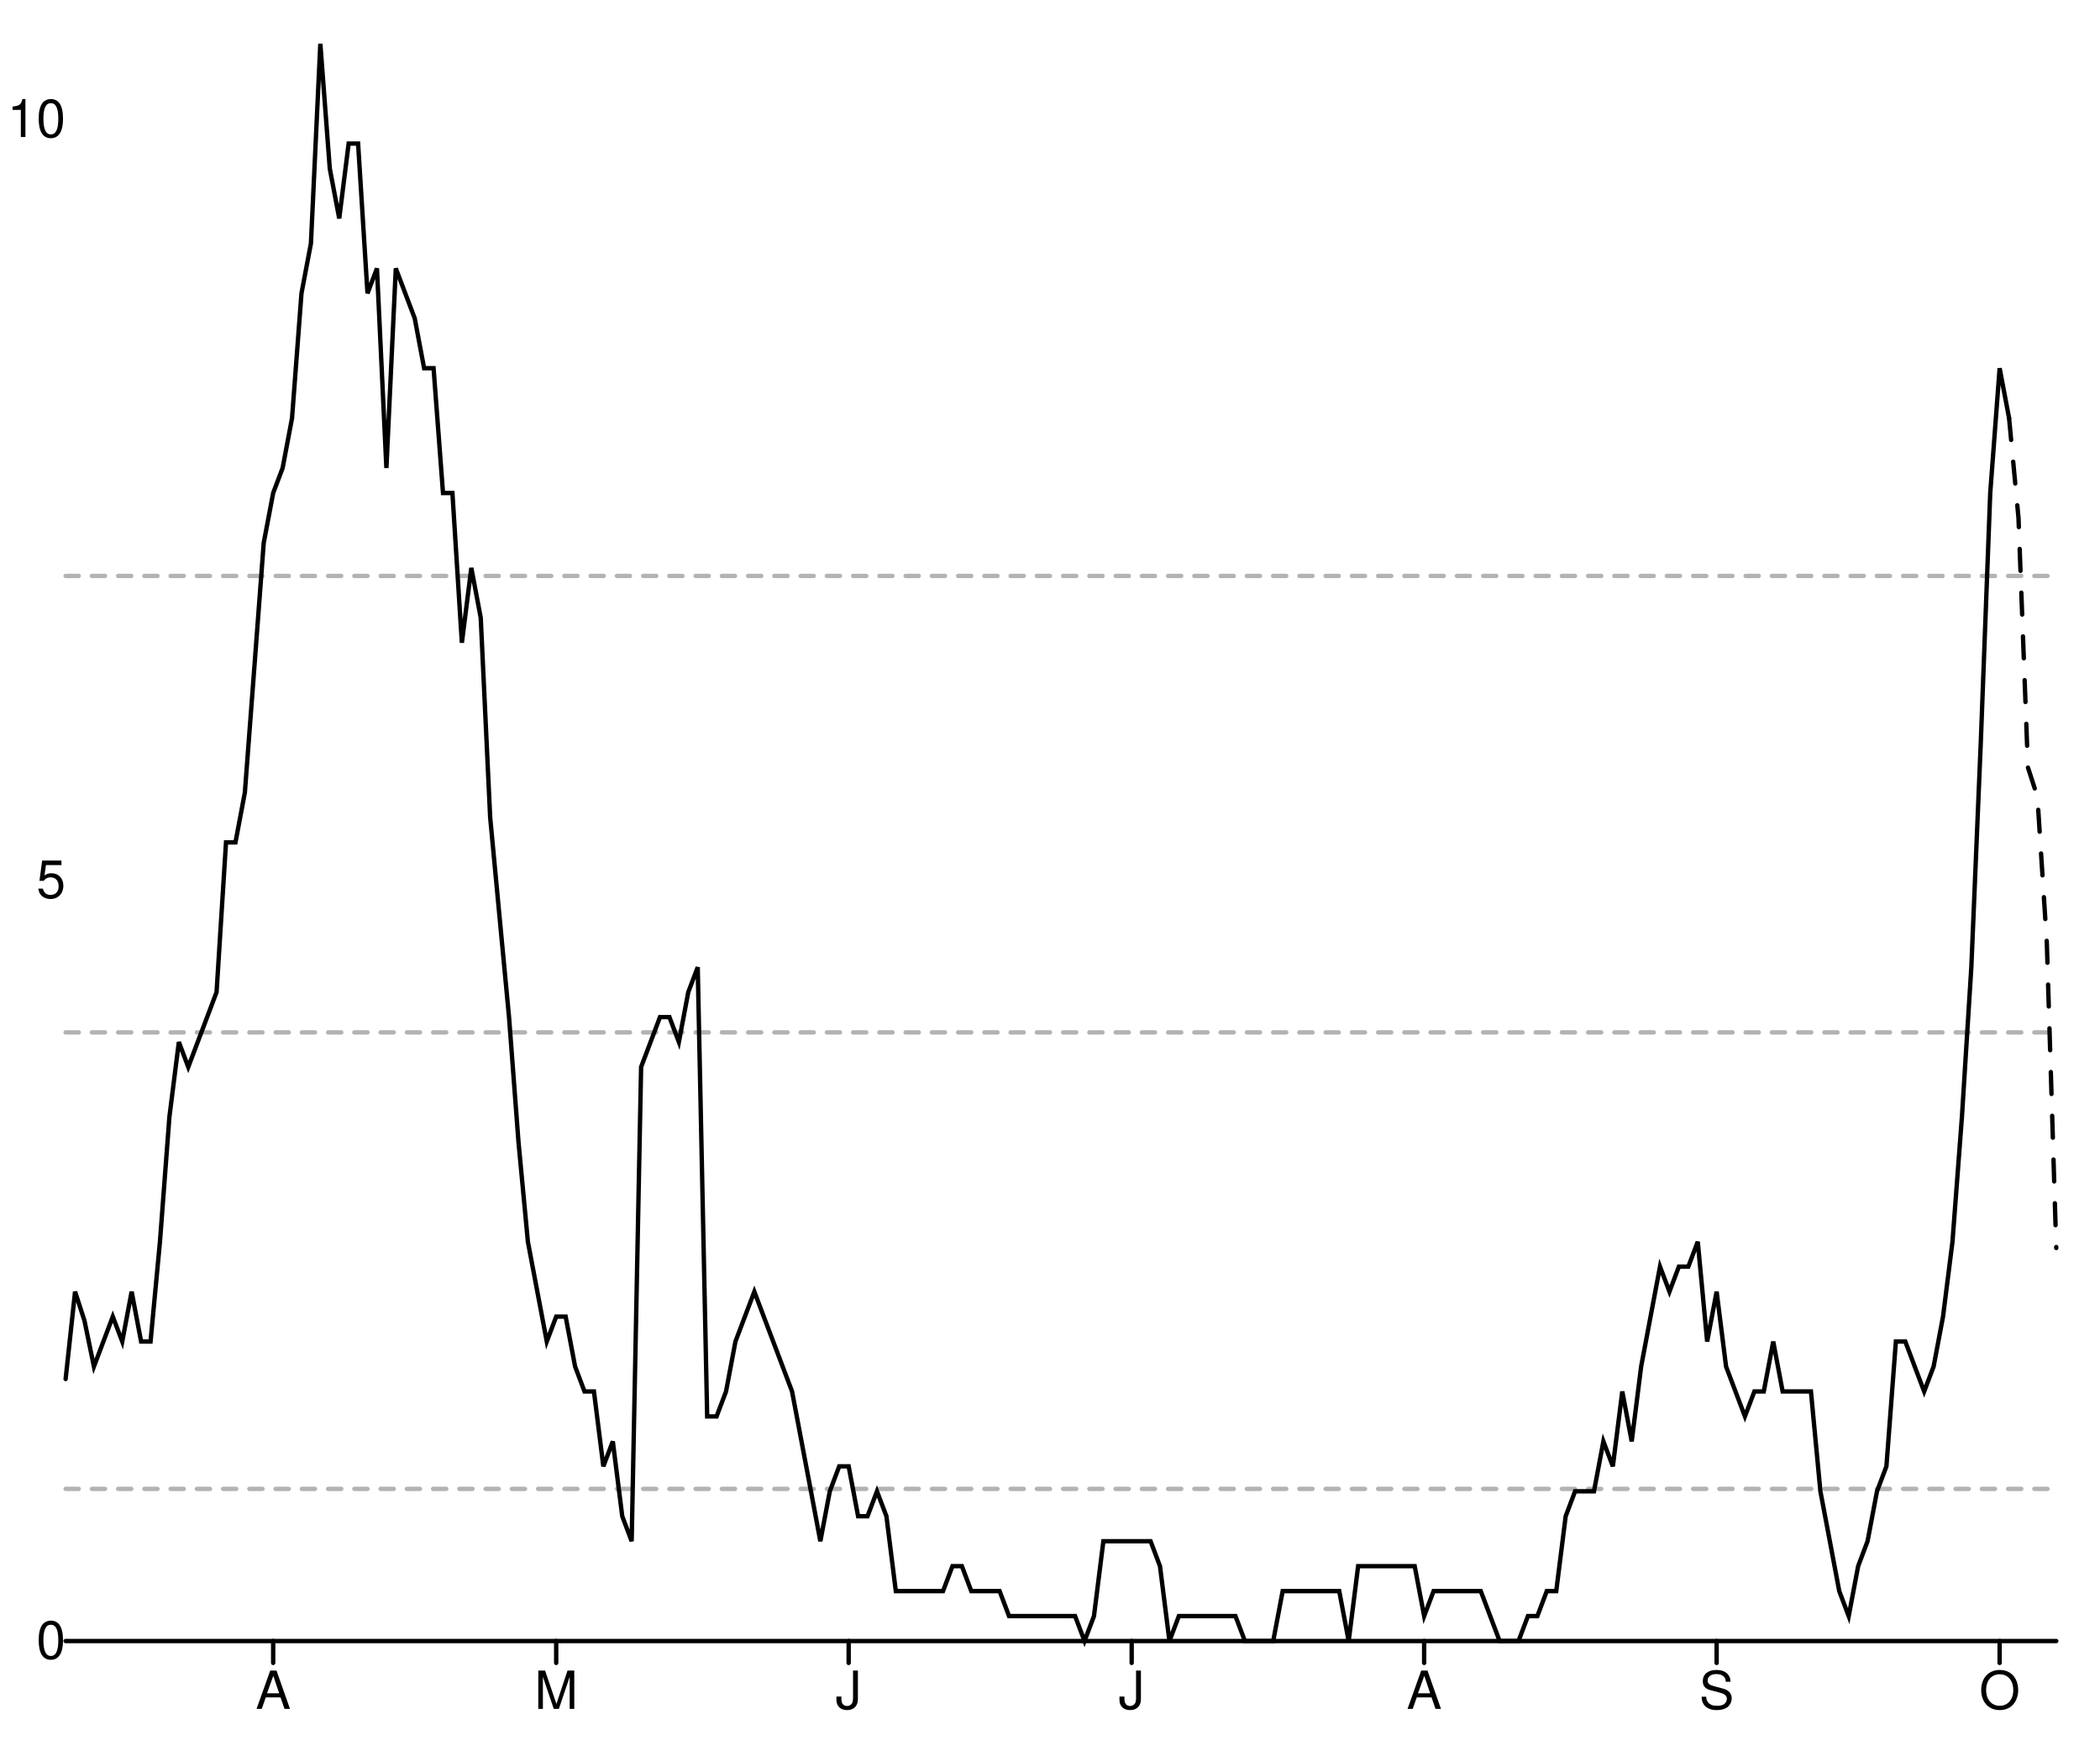
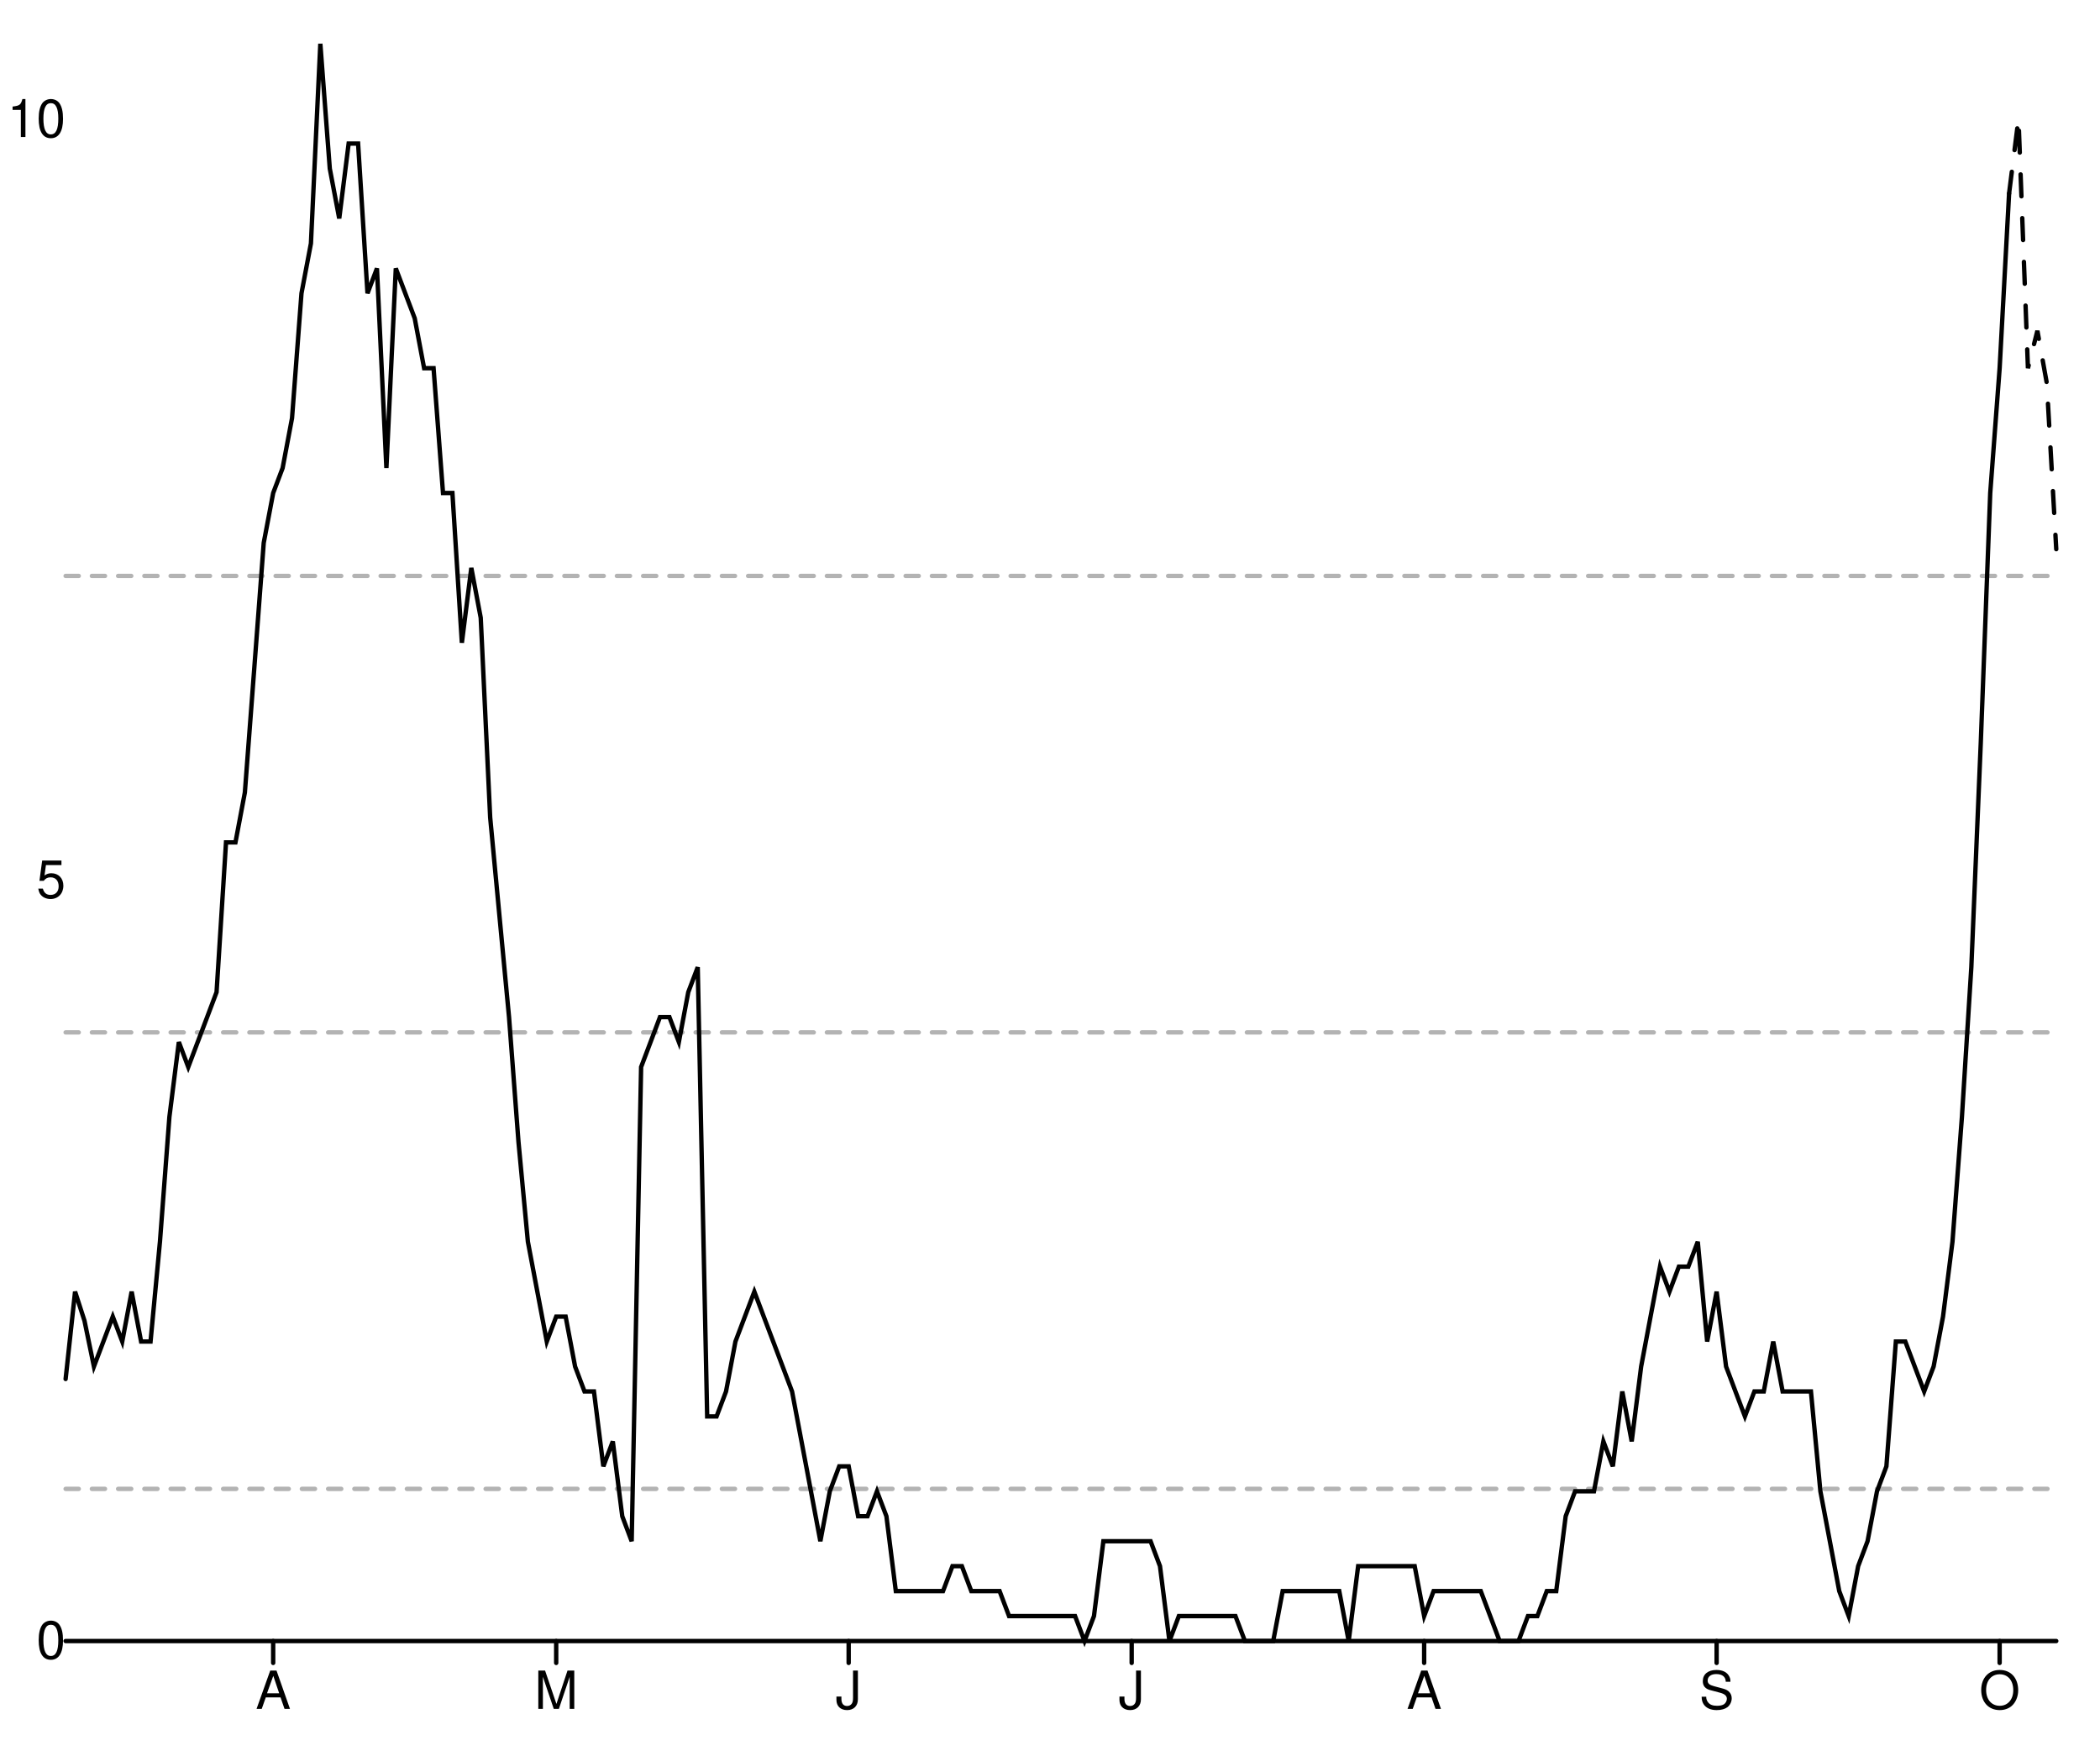
<svg xmlns="http://www.w3.org/2000/svg" width="480" height="400" viewBox="0 0 480 400" style="overflow:display" preserveAspectRatio="xMinYMin meet" overflow="visible">
  <defs>
    <style>
	.data-series path.line { fill-opacity: 0; stroke: black; }
	.data-series path.line.dotted { stroke-dasharray: 12 20 }
	.data-series circle { display: none; }
	.data-series:hover path.line, .data-series.on path.line { stroke-width: 1; }
	.data-series:hover circle, .data-series.on circle { display: inline; }
	.data-series circle:hover, .data-series circle.on { r: 1px!important; }
	.graph-grid { font-family: "Helvetica Neue",Helvetica,Arial,"Lucida Grande",sans-serif; }
	.graph-grid line { stroke: black; stroke-width: 1; stroke-linecap: round; }
	.graph-grid.graph-grid-x text { text-anchor: middle; dominant-baseline: hanging; transform: translateY(10px); }
	.graph-grid.graph-grid-y text { text-anchor: end; dominant-baseline: middle; transform: translateX(-10px); }
	</style>
  </defs>
  <g class="graph-grid graph-grid-y">
    <line x1="15.00" y1="375.00" x2="470.00" y2="375.00" data-left="15" />
    <text x="25" y="375" text-anchor="end">0</text>
    <text x="25" y="201.15" text-anchor="end">5</text>
    <text x="25" y="27.3" text-anchor="end">10</text>
    <text style="text-anchor:middle;dominant-baseline:hanging;font-weight:bold;transform: translateY(192.5px) rotate(-90deg);" />
  </g>
  <g class="graph-grid graph-grid-x">
    <line class="tick" x1="62.44" y1="375.00" x2="62.44" y2="380.00" />
    <text x="62.441" y="375" text-anchor="middle">A</text>
    <line class="tick" x1="127.13" y1="375.00" x2="127.13" y2="380.00" />
    <text x="127.133" y="375" text-anchor="middle">M</text>
    <line class="tick" x1="193.98" y1="375.00" x2="193.98" y2="380.00" />
    <text x="193.981" y="375" text-anchor="middle">J</text>
    <line class="tick" x1="258.67" y1="375.00" x2="258.67" y2="380.00" />
    <text x="258.673" y="375" text-anchor="middle">J</text>
    <line class="tick" x1="325.52" y1="375.00" x2="325.52" y2="380.00" />
    <text x="325.521" y="375" text-anchor="middle">A</text>
    <line class="tick" x1="392.37" y1="375.00" x2="392.37" y2="380.00" />
    <text x="392.37" y="375" text-anchor="middle">S</text>
    <line class="tick" x1="457.06" y1="375.00" x2="457.06" y2="380.00" />
    <text x="457.062" y="375" text-anchor="middle">O</text>
    <text style="text-anchor:middle;dominant-baseline:hanging;font-weight:bold;transform: translateY(192.5px) rotate(-90deg);" />
  </g>
  <g data-series="widespread" class="data-series">
    <path d="M 15.00,131.61L 470.00,131.61" id="E07000210-level-0" class="line" stroke-width="1" stroke-linecap="round" stroke-dasharray="3,3" fill-opacity="0.3" opacity="0.3" />
  </g>
  <g data-series="substantial" class="data-series">
    <path d="M 15.00,235.92L 470.00,235.92" id="E07000210-level-1" class="line" stroke-width="1" stroke-linecap="round" stroke-dasharray="3,3" fill-opacity="0.3" opacity="0.3" />
  </g>
  <g data-series="moderate" class="data-series">
    <path d="M 15.00,340.23L 470.00,340.23" id="E07000210-level-2" class="line" stroke-width="1" stroke-linecap="round" stroke-dasharray="3,3" fill-opacity="0.3" opacity="0.3" />
  </g>
  <g data-series="new-cases" class="data-series">
-     <path d="M 15.00,315.12L 17.16,295.16L 19.31,301.81L 21.47,312.27L 23.63,306.56L 25.78,300.86L 27.94,306.56L 30.09,295.16L 32.25,306.56L 34.41,306.56L 36.56,283.75L 38.72,255.23L 40.88,238.12L 43.03,243.83L 45.19,238.12L 47.35,232.42L 49.50,226.72L 51.66,192.50L 53.82,192.50L 55.97,181.09L 58.13,152.58L 60.28,124.06L 62.44,112.66L 64.60,106.95L 66.75,95.55L 68.91,67.03L 71.07,55.62L 73.22,10.00L 75.38,38.52L 77.54,49.92L 79.69,32.81L 81.85,32.81L 84.00,67.03L 86.16,61.33L 88.32,106.95L 90.47,61.33L 92.63,67.03L 94.79,72.73L 96.94,84.14L 99.10,84.14L 101.26,112.66L 103.41,112.66L 105.57,146.88L 107.73,129.77L 109.88,141.17L 112.04,186.80L 114.19,209.61L 116.35,232.42L 118.51,260.94L 120.66,283.75L 122.82,295.16L 124.98,306.56L 127.13,300.86L 129.29,300.86L 131.45,312.27L 133.60,317.97L 135.76,317.97L 137.91,335.08L 140.07,329.38L 142.23,346.48L 144.38,352.19L 146.54,243.83L 148.70,238.12L 150.85,232.42L 153.01,232.42L 155.17,238.12L 157.32,226.72L 159.48,221.02L 161.64,323.67L 163.79,323.67L 165.95,317.97L 168.10,306.56L 170.26,300.86L 172.42,295.16L 174.57,300.86L 176.73,306.56L 178.89,312.27L 181.04,317.97L 183.20,329.38L 185.36,340.78L 187.51,352.19L 189.67,340.78L 191.82,335.08L 193.98,335.08L 196.14,346.48L 198.29,346.48L 200.45,340.78L 202.61,346.48L 204.76,363.59L 206.92,363.59L 209.08,363.59L 211.23,363.59L 213.39,363.59L 215.55,363.59L 217.70,357.89L 219.86,357.89L 222.01,363.59L 224.17,363.59L 226.33,363.59L 228.48,363.59L 230.64,369.30L 232.80,369.30L 234.95,369.30L 237.11,369.30L 239.27,369.30L 241.42,369.30L 243.58,369.30L 245.73,369.30L 247.89,375.00L 250.05,369.30L 252.20,352.19L 254.36,352.19L 256.52,352.19L 258.67,352.19L 260.83,352.19L 262.99,352.19L 265.14,357.89L 267.30,375.00L 269.45,369.30L 271.61,369.30L 273.77,369.30L 275.92,369.30L 278.08,369.30L 280.24,369.30L 282.39,369.30L 284.55,375.00L 286.71,375.00L 288.86,375.00L 291.02,375.00L 293.18,363.59L 295.33,363.59L 297.49,363.59L 299.64,363.59L 301.80,363.59L 303.96,363.59L 306.11,363.59L 308.27,375.00L 310.43,357.89L 312.58,357.89L 314.74,357.89L 316.90,357.89L 319.05,357.89L 321.21,357.89L 323.36,357.89L 325.52,369.30L 327.68,363.59L 329.83,363.59L 331.99,363.59L 334.15,363.59L 336.30,363.59L 338.46,363.59L 340.62,369.30L 342.77,375.00L 344.93,375.00L 347.09,375.00L 349.24,369.30L 351.40,369.30L 353.55,363.59L 355.71,363.59L 357.87,346.48L 360.02,340.78L 362.18,340.78L 364.34,340.78L 366.49,329.38L 368.65,335.08L 370.81,317.97L 372.96,329.38L 375.12,312.27L 377.27,300.86L 379.43,289.45L 381.59,295.16L 383.74,289.45L 385.90,289.45L 388.06,283.75L 390.21,306.56L 392.37,295.16L 394.53,312.27L 396.68,317.97L 398.84,323.67L 401.00,317.97L 403.15,317.97L 405.31,306.56L 407.46,317.97L 409.62,317.97L 411.78,317.97L 413.93,317.97L 416.09,340.78L 418.25,352.19L 420.40,363.59L 422.56,369.30L 424.72,357.89L 426.87,352.19L 429.03,340.78L 431.18,335.08L 433.34,306.56L 435.50,306.56L 437.65,312.27L 439.81,317.97L 441.97,312.27L 444.12,300.86L 446.28,283.75L 448.44,255.23L 450.59,221.02L 452.75,169.69L 454.91,112.66L 457.06,84.14L 459.22,95.55" id="New cases" class="line" stroke-width="1" stroke-linecap="round" />
+     <path d="M 15.00,315.12L 17.16,295.16L 19.31,301.81L 21.47,312.27L 23.63,306.56L 25.78,300.86L 27.94,306.56L 30.09,295.16L 32.25,306.56L 34.41,306.56L 36.56,283.75L 38.72,255.23L 40.88,238.12L 43.03,243.83L 45.19,238.12L 47.35,232.42L 49.50,226.72L 51.66,192.50L 53.82,192.50L 55.97,181.09L 58.13,152.58L 60.28,124.06L 62.44,112.66L 64.60,106.95L 66.75,95.55L 68.91,67.03L 71.07,55.62L 73.22,10.00L 75.38,38.52L 77.54,49.92L 79.69,32.81L 81.85,32.81L 84.00,67.03L 86.16,61.33L 88.32,106.95L 90.47,61.33L 92.63,67.03L 94.79,72.73L 96.94,84.14L 99.10,84.14L 101.26,112.66L 103.41,112.66L 105.57,146.88L 107.73,129.77L 109.88,141.17L 112.04,186.80L 114.19,209.61L 116.35,232.42L 118.51,260.94L 120.66,283.75L 122.82,295.16L 124.98,306.56L 127.13,300.86L 129.29,300.86L 131.45,312.27L 133.60,317.97L 135.76,317.97L 137.91,335.08L 140.07,329.38L 142.23,346.48L 144.38,352.19L 146.54,243.83L 148.70,238.12L 150.85,232.42L 153.01,232.42L 155.17,238.12L 157.32,226.72L 159.48,221.02L 161.64,323.67L 163.79,323.67L 165.95,317.97L 168.10,306.56L 170.26,300.86L 172.42,295.16L 174.57,300.86L 176.73,306.56L 178.89,312.27L 181.04,317.97L 183.20,329.38L 185.36,340.78L 187.51,352.19L 189.67,340.78L 191.82,335.08L 193.98,335.08L 196.14,346.48L 198.29,346.48L 200.45,340.78L 202.61,346.48L 204.76,363.59L 206.92,363.59L 209.08,363.59L 211.23,363.59L 213.39,363.59L 215.55,363.59L 217.70,357.89L 219.86,357.89L 222.01,363.59L 224.17,363.59L 226.33,363.59L 228.48,363.59L 230.64,369.30L 232.80,369.30L 234.95,369.30L 237.11,369.30L 239.27,369.30L 241.42,369.30L 243.58,369.30L 245.73,369.30L 247.89,375.00L 250.05,369.30L 252.20,352.19L 254.36,352.19L 256.52,352.19L 258.67,352.19L 260.83,352.19L 262.99,352.19L 265.14,357.89L 267.30,375.00L 269.45,369.30L 271.61,369.30L 273.77,369.30L 275.92,369.30L 278.08,369.30L 280.24,369.30L 282.39,369.30L 284.55,375.00L 286.71,375.00L 288.86,375.00L 291.02,375.00L 293.18,363.59L 295.33,363.59L 297.49,363.59L 299.64,363.59L 301.80,363.59L 303.96,363.59L 306.11,363.59L 308.27,375.00L 310.43,357.89L 312.58,357.89L 314.74,357.89L 316.90,357.89L 319.05,357.89L 321.21,357.89L 323.36,357.89L 325.52,369.30L 327.68,363.59L 329.83,363.59L 331.99,363.59L 334.15,363.59L 336.30,363.59L 338.46,363.59L 340.62,369.30L 342.77,375.00L 344.93,375.00L 347.09,375.00L 349.24,369.30L 351.40,369.30L 353.55,363.59L 355.71,363.59L 357.87,346.48L 360.02,340.78L 362.18,340.78L 364.34,340.78L 366.49,329.38L 368.65,335.08L 370.81,317.97L 372.96,329.38L 375.12,312.27L 377.27,300.86L 379.43,289.45L 381.59,295.16L 383.74,289.45L 385.90,289.45L 388.06,283.75L 390.21,306.56L 392.37,295.16L 394.53,312.27L 396.68,317.97L 398.84,323.67L 401.00,317.97L 403.15,317.97L 405.31,306.56L 407.46,317.97L 409.62,317.97L 411.78,317.97L 413.93,317.97L 416.09,340.78L 418.25,352.19L 420.40,363.59L 422.56,369.30L 424.72,357.89L 426.87,352.19L 429.03,340.78L 431.18,335.08L 433.34,306.56L 435.50,306.56L 437.65,312.27L 439.81,317.97L 441.97,312.27L 444.12,300.86L 446.28,283.75L 448.44,255.23L 450.59,221.02L 452.75,169.69L 454.91,112.66L 457.06,84.14L 459.22,44.22" id="New cases" class="line" stroke-width="1" stroke-linecap="round" />
  </g>
  <g data-series="recent-cases" class="data-series">
-     <path d="M 459.22,95.55L 461.37,118.36L 463.53,175.39L 465.69,182.04L 467.84,215.31L 470.00,285.18" id="Recent cases" class="line" stroke-width="1" stroke-linecap="round" stroke-dasharray="5,5" />
+     <path d="M 459.22,44.22L 461.37,27.11L 463.53,84.14L 465.69,75.59L 467.84,87.56L 470.00,125.49" id="Recent cases" class="line" stroke-width="1" stroke-linecap="round" stroke-dasharray="5,5" />
  </g>
</svg>
